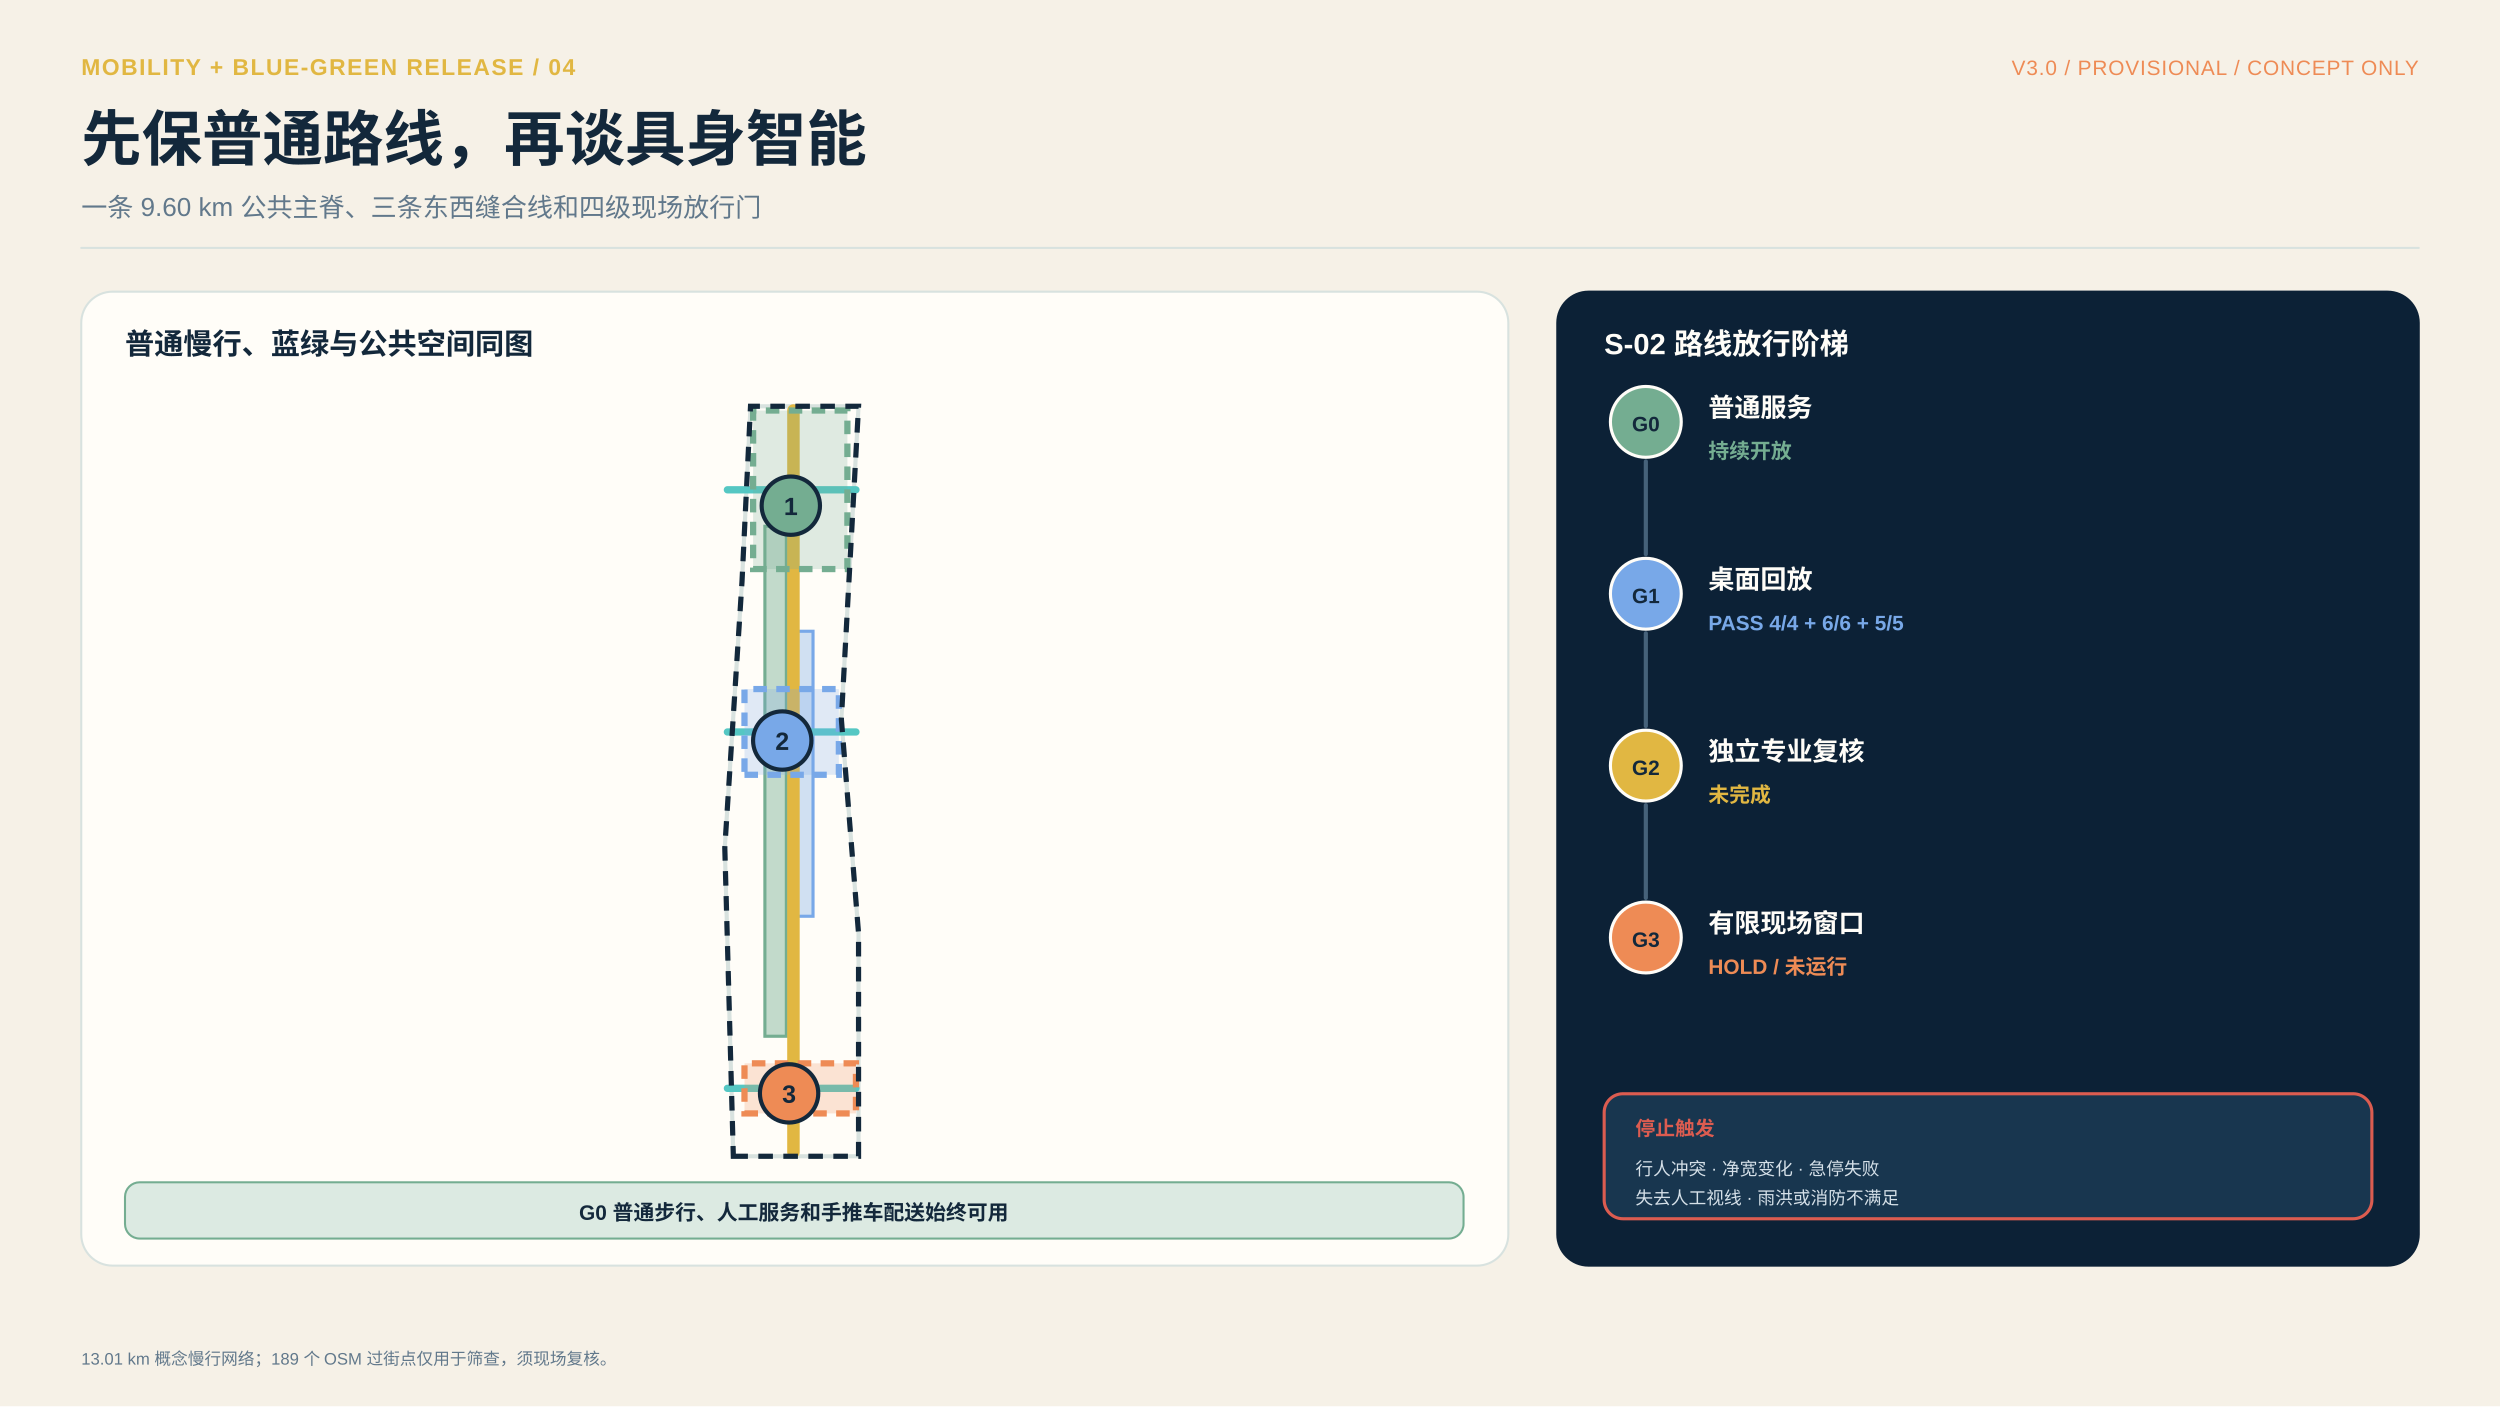
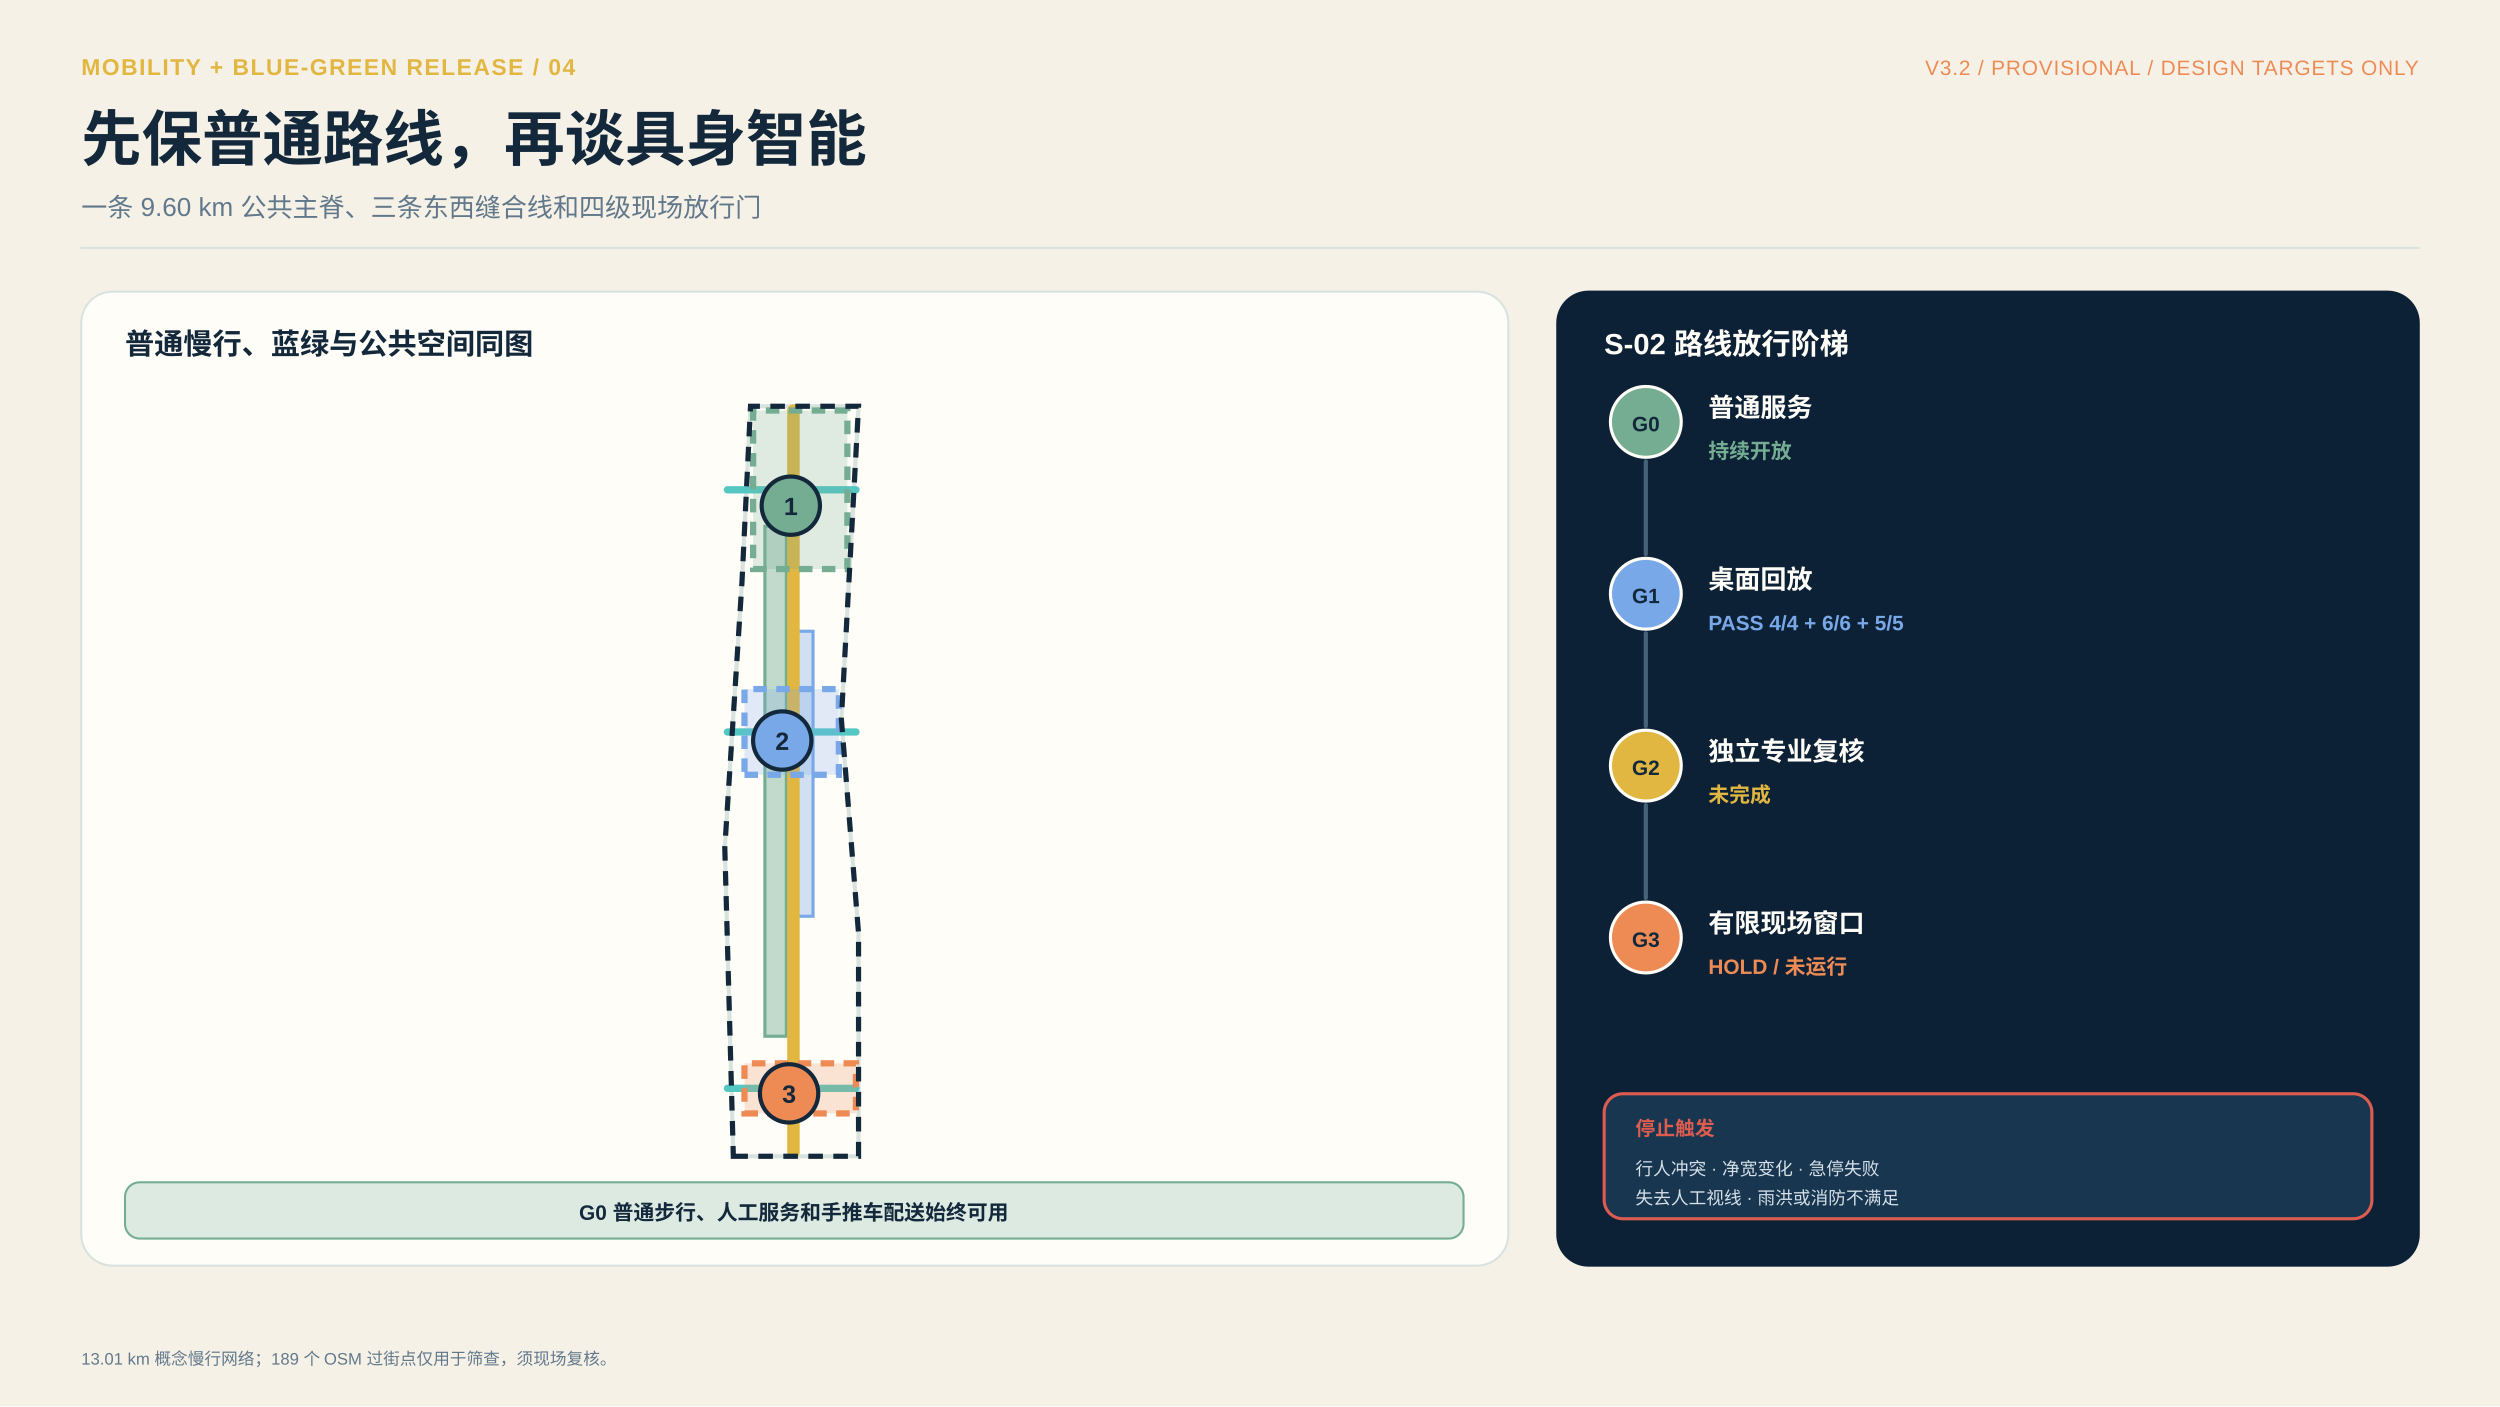
<svg xmlns="http://www.w3.org/2000/svg" width="2400" height="1350" viewBox="0 0 2400 1350" role="img" aria-label="先保普通路线，再谈具身智能">
  <rect width="2400" height="1350" fill="#f6f1e7" />
  <g font-family="Arial, PingFang SC, Noto Sans CJK SC, sans-serif">
    <text x="78" y="72" text-anchor="start" font-size="22" font-weight="650" fill="#e1b742" letter-spacing="1.4" opacity="1">MOBILITY + BLUE-GREEN RELEASE / 04</text>
-     <text x="2322" y="72" text-anchor="end" font-size="20" font-weight="400" fill="#ee8b55" letter-spacing="0.8" opacity="1">V3.0 / PROVISIONAL / CONCEPT ONLY</text>
+     <text x="2322" y="72" text-anchor="end" font-size="20" font-weight="400" fill="#ee8b55" letter-spacing="0.8" opacity="1">V3.2 / PROVISIONAL / DESIGN TARGETS ONLY</text>
    <text x="78" y="154" text-anchor="start" font-size="58" font-weight="720" fill="#13283b" letter-spacing="0" opacity="1">先保普通路线，再谈具身智能</text>
    <text x="78" y="208" text-anchor="start" font-size="25" font-weight="400" fill="#61788b" letter-spacing="0" opacity="1">一条 9.60 km 公共主脊、三条东西缝合线和四级现场放行门</text>
    <line x1="78" y1="238" x2="2322" y2="238" stroke="#d8e2df" stroke-width="2" stroke-linecap="round" opacity="1" />
    <rect x="78" y="280" width="1370" height="935" rx="30" fill="#fffdf8" stroke="#d8e2df" stroke-width="2" opacity="1" />
    <text x="120" y="340" text-anchor="start" font-size="28" font-weight="700" fill="#13283b" letter-spacing="0" opacity="1">普通慢行、蓝绿与公共空间同图</text>
    <path d="M704.0 1110.0 L824.2 1110.0 L824.2 896.1 L807.7 690.3 L824.2 390.0 L720.5 390.0 L712.3 558.7 L695.8 813.8 L704.0 1110.0 Z" fill="#fffdf8" stroke="#d8e2df" stroke-width="4" />
    <path d="M734.3 994.8 L734.3 505.2 L754.9 505.2 L754.9 994.8 L734.3 994.8 Z" fill="#74ad91" fill-opacity="0.44" stroke="#74ad91" stroke-width="3" />
    <path d="M758.7 879.6 L758.7 606.0 L780.5 606.0 L780.5 879.6 L758.7 879.6 Z" fill="#78a8e8" fill-opacity="0.34" stroke="#78a8e8" stroke-width="3" />
    <path d="M761.7 1105.9 L761.7 394.1" fill="none" stroke="#e1b742" stroke-width="12" stroke-linecap="round" />
    <path d="M698.3 470.2 L821.7 470.2" fill="none" stroke="#55c7c3" stroke-width="7" stroke-linecap="round" />
    <path d="M698.3 702.7 L821.7 702.7" fill="none" stroke="#55c7c3" stroke-width="7" stroke-linecap="round" />
    <path d="M698.3 1044.8 L821.7 1044.8" fill="none" stroke="#55c7c3" stroke-width="7" stroke-linecap="round" />
    <path d="M723.0 546.3 L813.5 546.3 L813.5 394.1 L723.0 394.1 L723.0 546.3 Z" fill="#74ad91" fill-opacity="0.23" stroke="#74ad91" stroke-width="6" stroke-dasharray="13 9" />
    <circle cx="759.177" cy="485.451" r="28" fill="#74ad91" stroke="#13283b" stroke-width="4" />
    <text x="759.177" y="494.451" text-anchor="middle" font-size="24" font-weight="800" fill="#13283b" letter-spacing="0" opacity="1">1</text>
    <path d="M714.7 743.8 L805.3 743.8 L805.3 661.5 L714.7 661.5 L714.7 743.8 Z" fill="#78a8e8" fill-opacity="0.23" stroke="#78a8e8" stroke-width="6" stroke-dasharray="13 9" />
    <circle cx="750.949" cy="710.914" r="28" fill="#78a8e8" stroke="#13283b" stroke-width="4" />
    <text x="750.949" y="719.914" text-anchor="middle" font-size="24" font-weight="800" fill="#13283b" letter-spacing="0" opacity="1">2</text>
    <path d="M714.7 1068.9 L821.7 1068.9 L821.7 1020.8 L714.7 1020.8 L714.7 1068.9 Z" fill="#ee8b55" fill-opacity="0.23" stroke="#ee8b55" stroke-width="6" stroke-dasharray="13 9" />
    <circle cx="757.531" cy="1049.635" r="28" fill="#ee8b55" stroke="#13283b" stroke-width="4" />
    <text x="757.531" y="1058.635" text-anchor="middle" font-size="24" font-weight="800" fill="#13283b" letter-spacing="0" opacity="1">3</text>
    <path d="M704.0 1110.0 L824.2 1110.0 L824.2 896.1 L807.7 690.3 L824.2 390.0 L720.5 390.0 L712.3 558.7 L695.8 813.8 L704.0 1110.0 Z" fill="none" stroke="#13283b" stroke-width="5" stroke-dasharray="14 10" />
    <rect x="120" y="1135" width="1285" height="54" rx="14" fill="#dceae2" stroke="#74ad91" stroke-width="2" opacity="1" />
    <text x="762" y="1171" text-anchor="middle" font-size="20" font-weight="650" fill="#13283b" letter-spacing="0" opacity="1">G0 普通步行、人工服务和手推车配送始终可用</text>
    <rect x="1495" y="280" width="827" height="935" rx="30" fill="#0c2136" stroke="#0c2136" stroke-width="2" opacity="1" />
    <text x="1540" y="340" text-anchor="start" font-size="28" font-weight="700" fill="#fffdf8" letter-spacing="0" opacity="1">S-02 路线放行阶梯</text>
    <circle cx="1580" cy="405" r="34" fill="#74ad91" stroke="#fffdf8" stroke-width="3" />
    <text x="1580" y="414" text-anchor="middle" font-size="20" font-weight="800" fill="#13283b" letter-spacing="0" opacity="1">G0</text>
    <line x1="1580" y1="443" x2="1580" y2="532" stroke="#46627a" stroke-width="4" stroke-linecap="round" opacity="1" />
    <text x="1640" y="400" text-anchor="start" font-size="25" font-weight="700" fill="#fffdf8" letter-spacing="0" opacity="1">普通服务</text>
    <text x="1640" y="440" text-anchor="start" font-size="20" font-weight="650" fill="#74ad91" letter-spacing="0" opacity="1">持续开放</text>
    <circle cx="1580" cy="570" r="34" fill="#78a8e8" stroke="#fffdf8" stroke-width="3" />
    <text x="1580" y="579" text-anchor="middle" font-size="20" font-weight="800" fill="#13283b" letter-spacing="0" opacity="1">G1</text>
    <line x1="1580" y1="608" x2="1580" y2="697" stroke="#46627a" stroke-width="4" stroke-linecap="round" opacity="1" />
    <text x="1640" y="565" text-anchor="start" font-size="25" font-weight="700" fill="#fffdf8" letter-spacing="0" opacity="1">桌面回放</text>
    <text x="1640" y="605" text-anchor="start" font-size="20" font-weight="650" fill="#78a8e8" letter-spacing="0" opacity="1">PASS 4/4 + 6/6 + 5/5</text>
    <circle cx="1580" cy="735" r="34" fill="#e1b742" stroke="#fffdf8" stroke-width="3" />
    <text x="1580" y="744" text-anchor="middle" font-size="20" font-weight="800" fill="#13283b" letter-spacing="0" opacity="1">G2</text>
    <line x1="1580" y1="773" x2="1580" y2="862" stroke="#46627a" stroke-width="4" stroke-linecap="round" opacity="1" />
    <text x="1640" y="730" text-anchor="start" font-size="25" font-weight="700" fill="#fffdf8" letter-spacing="0" opacity="1">独立专业复核</text>
    <text x="1640" y="770" text-anchor="start" font-size="20" font-weight="650" fill="#e1b742" letter-spacing="0" opacity="1">未完成</text>
    <circle cx="1580" cy="900" r="34" fill="#ee8b55" stroke="#fffdf8" stroke-width="3" />
    <text x="1580" y="909" text-anchor="middle" font-size="20" font-weight="800" fill="#13283b" letter-spacing="0" opacity="1">G3</text>
    <text x="1640" y="895" text-anchor="start" font-size="25" font-weight="700" fill="#fffdf8" letter-spacing="0" opacity="1">有限现场窗口</text>
    <text x="1640" y="935" text-anchor="start" font-size="20" font-weight="650" fill="#ee8b55" letter-spacing="0" opacity="1">HOLD / 未运行</text>
    <rect x="1540" y="1050" width="737" height="120" rx="18" fill="#18364f" stroke="#dc5c50" stroke-width="3" opacity="1" />
    <text x="1570" y="1090" text-anchor="start" font-size="19" font-weight="750" fill="#dc5c50" letter-spacing="0" opacity="1">停止触发</text>
    <text x="1570" y="1128" text-anchor="start" font-size="17" font-weight="400" fill="#d5e0e8" letter-spacing="0" opacity="1">行人冲突 · 净宽变化 · 急停失败</text>
    <text x="1570" y="1156" text-anchor="start" font-size="17" font-weight="400" fill="#d5e0e8" letter-spacing="0" opacity="1">失去人工视线 · 雨洪或消防不满足</text>
    <text x="78" y="1310" text-anchor="start" font-size="16" font-weight="400" fill="#61788b" letter-spacing="0" opacity="1">13.01 km 概念慢行网络；189 个 OSM 过街点仅用于筛查，须现场复核。</text>
  </g>
</svg>
